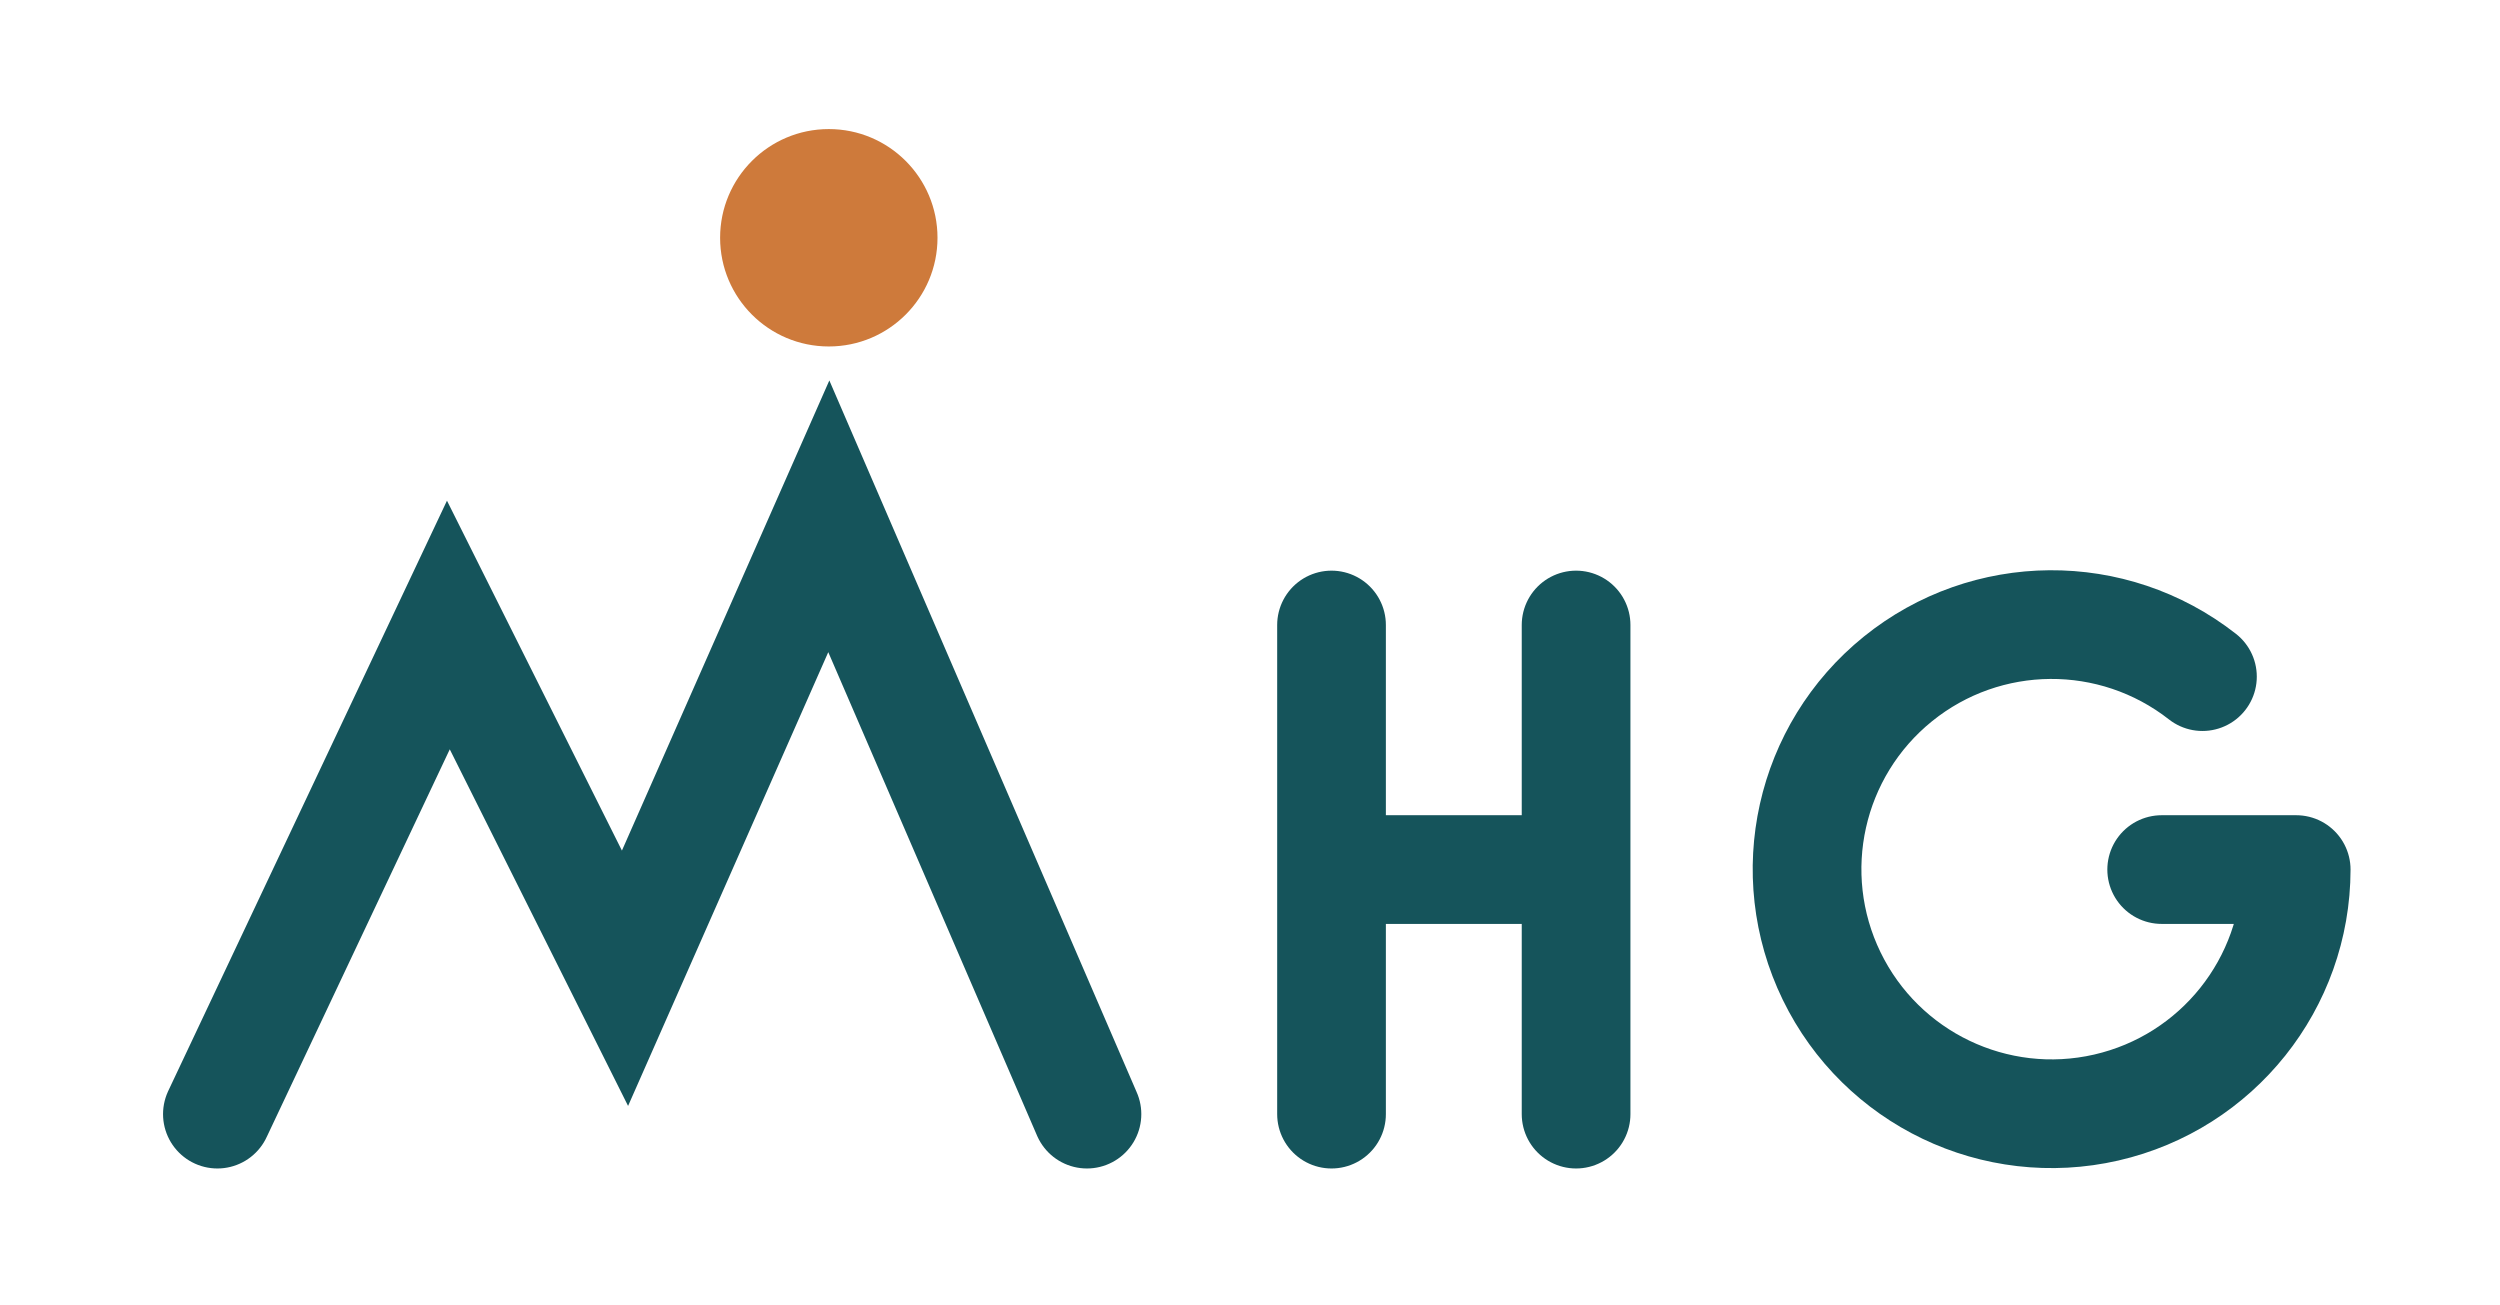
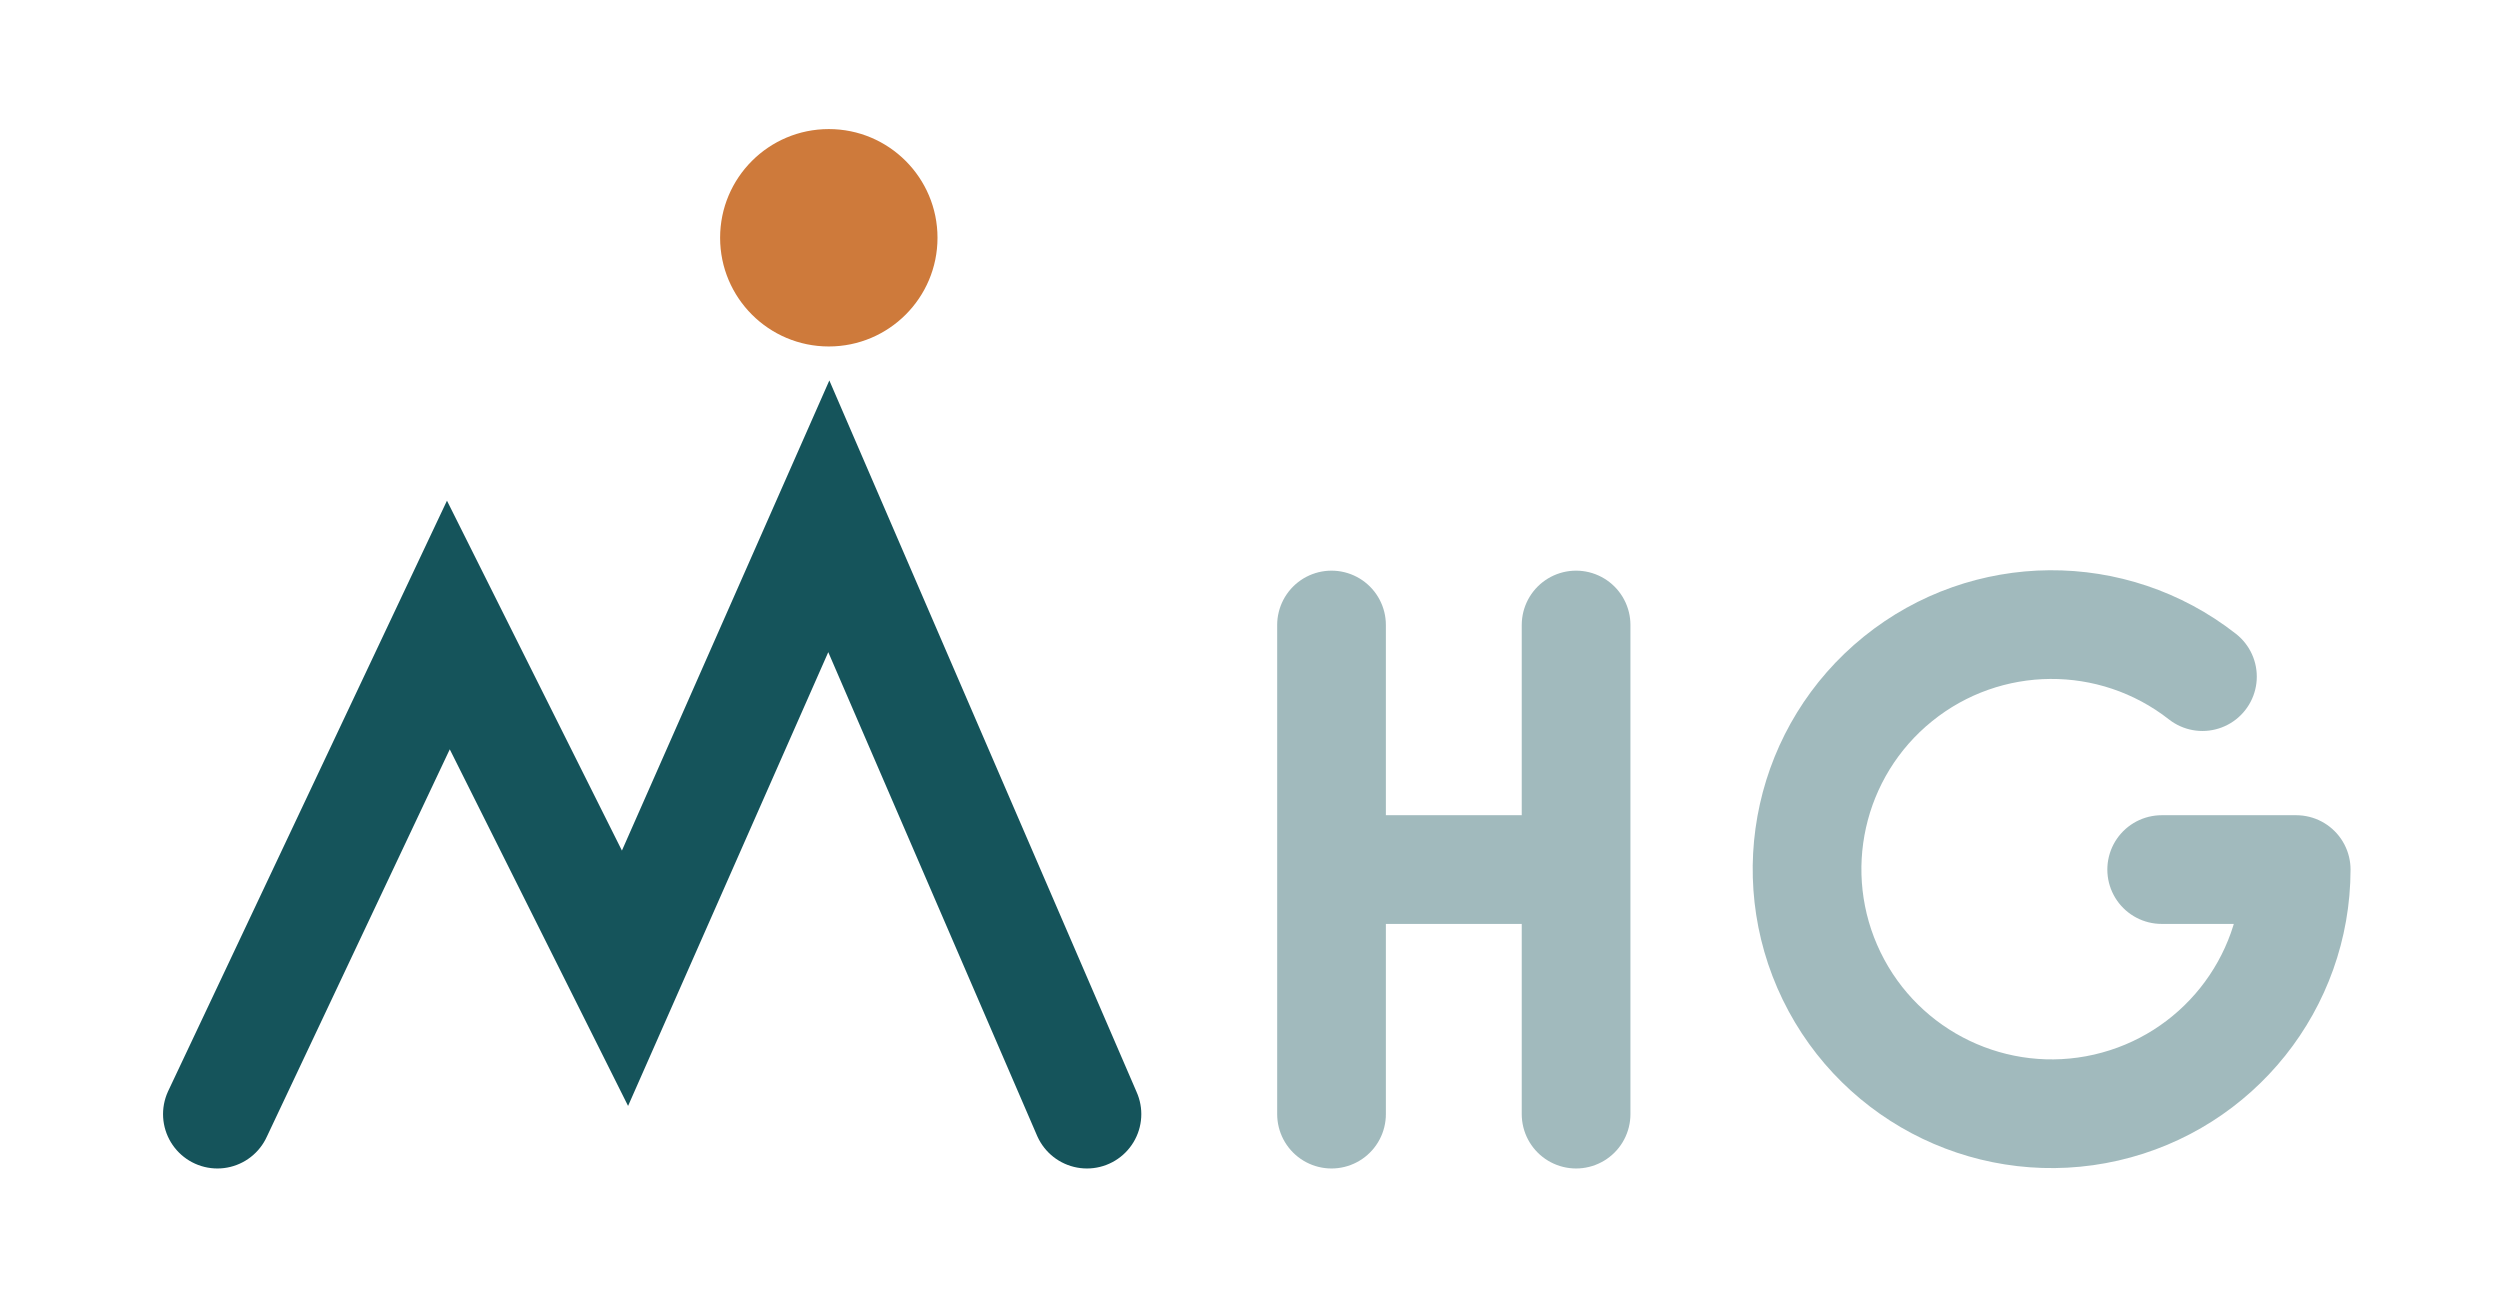
<svg xmlns="http://www.w3.org/2000/svg" width="184" height="96" viewBox="0 0 184 96" role="img" aria-label="Written in Water — H and G beside the mountain">
  <path d="M 16 82 L 33 46 L 46 72 L 61 38 L 80 82" fill="none" stroke="#15545B" stroke-width="8" stroke-linecap="round" stroke-linejoin="miter" />
  <circle cx="61" cy="17.5" r="8" fill="#CE7A3B" />
-   <path d="M 98 82 L 98 46 M 98 64 L 116 64 M 116 46 L 116 82" fill="none" stroke="#15545B" stroke-width="8" stroke-linecap="round" stroke-linejoin="round" />
-   <path d="M 162.1 49.8 A 18 18 0 1 0 169 64 L 159.1 64" fill="none" stroke="#15545B" stroke-width="8" stroke-linecap="round" stroke-linejoin="round" />
+   <path d="M 98 82 L 98 46 M 98 64 L 116 64 M 116 46 L 116 82" fill="none" stroke="#15545B" stroke-width="8" stroke-linecap="round" stroke-linejoin="round" stroke-opacity="0.4" />
+   <path d="M 162.1 49.8 A 18 18 0 1 0 169 64 L 159.1 64" fill="none" stroke="#15545B" stroke-width="8" stroke-linecap="round" stroke-linejoin="round" stroke-opacity="0.4" />
</svg>
